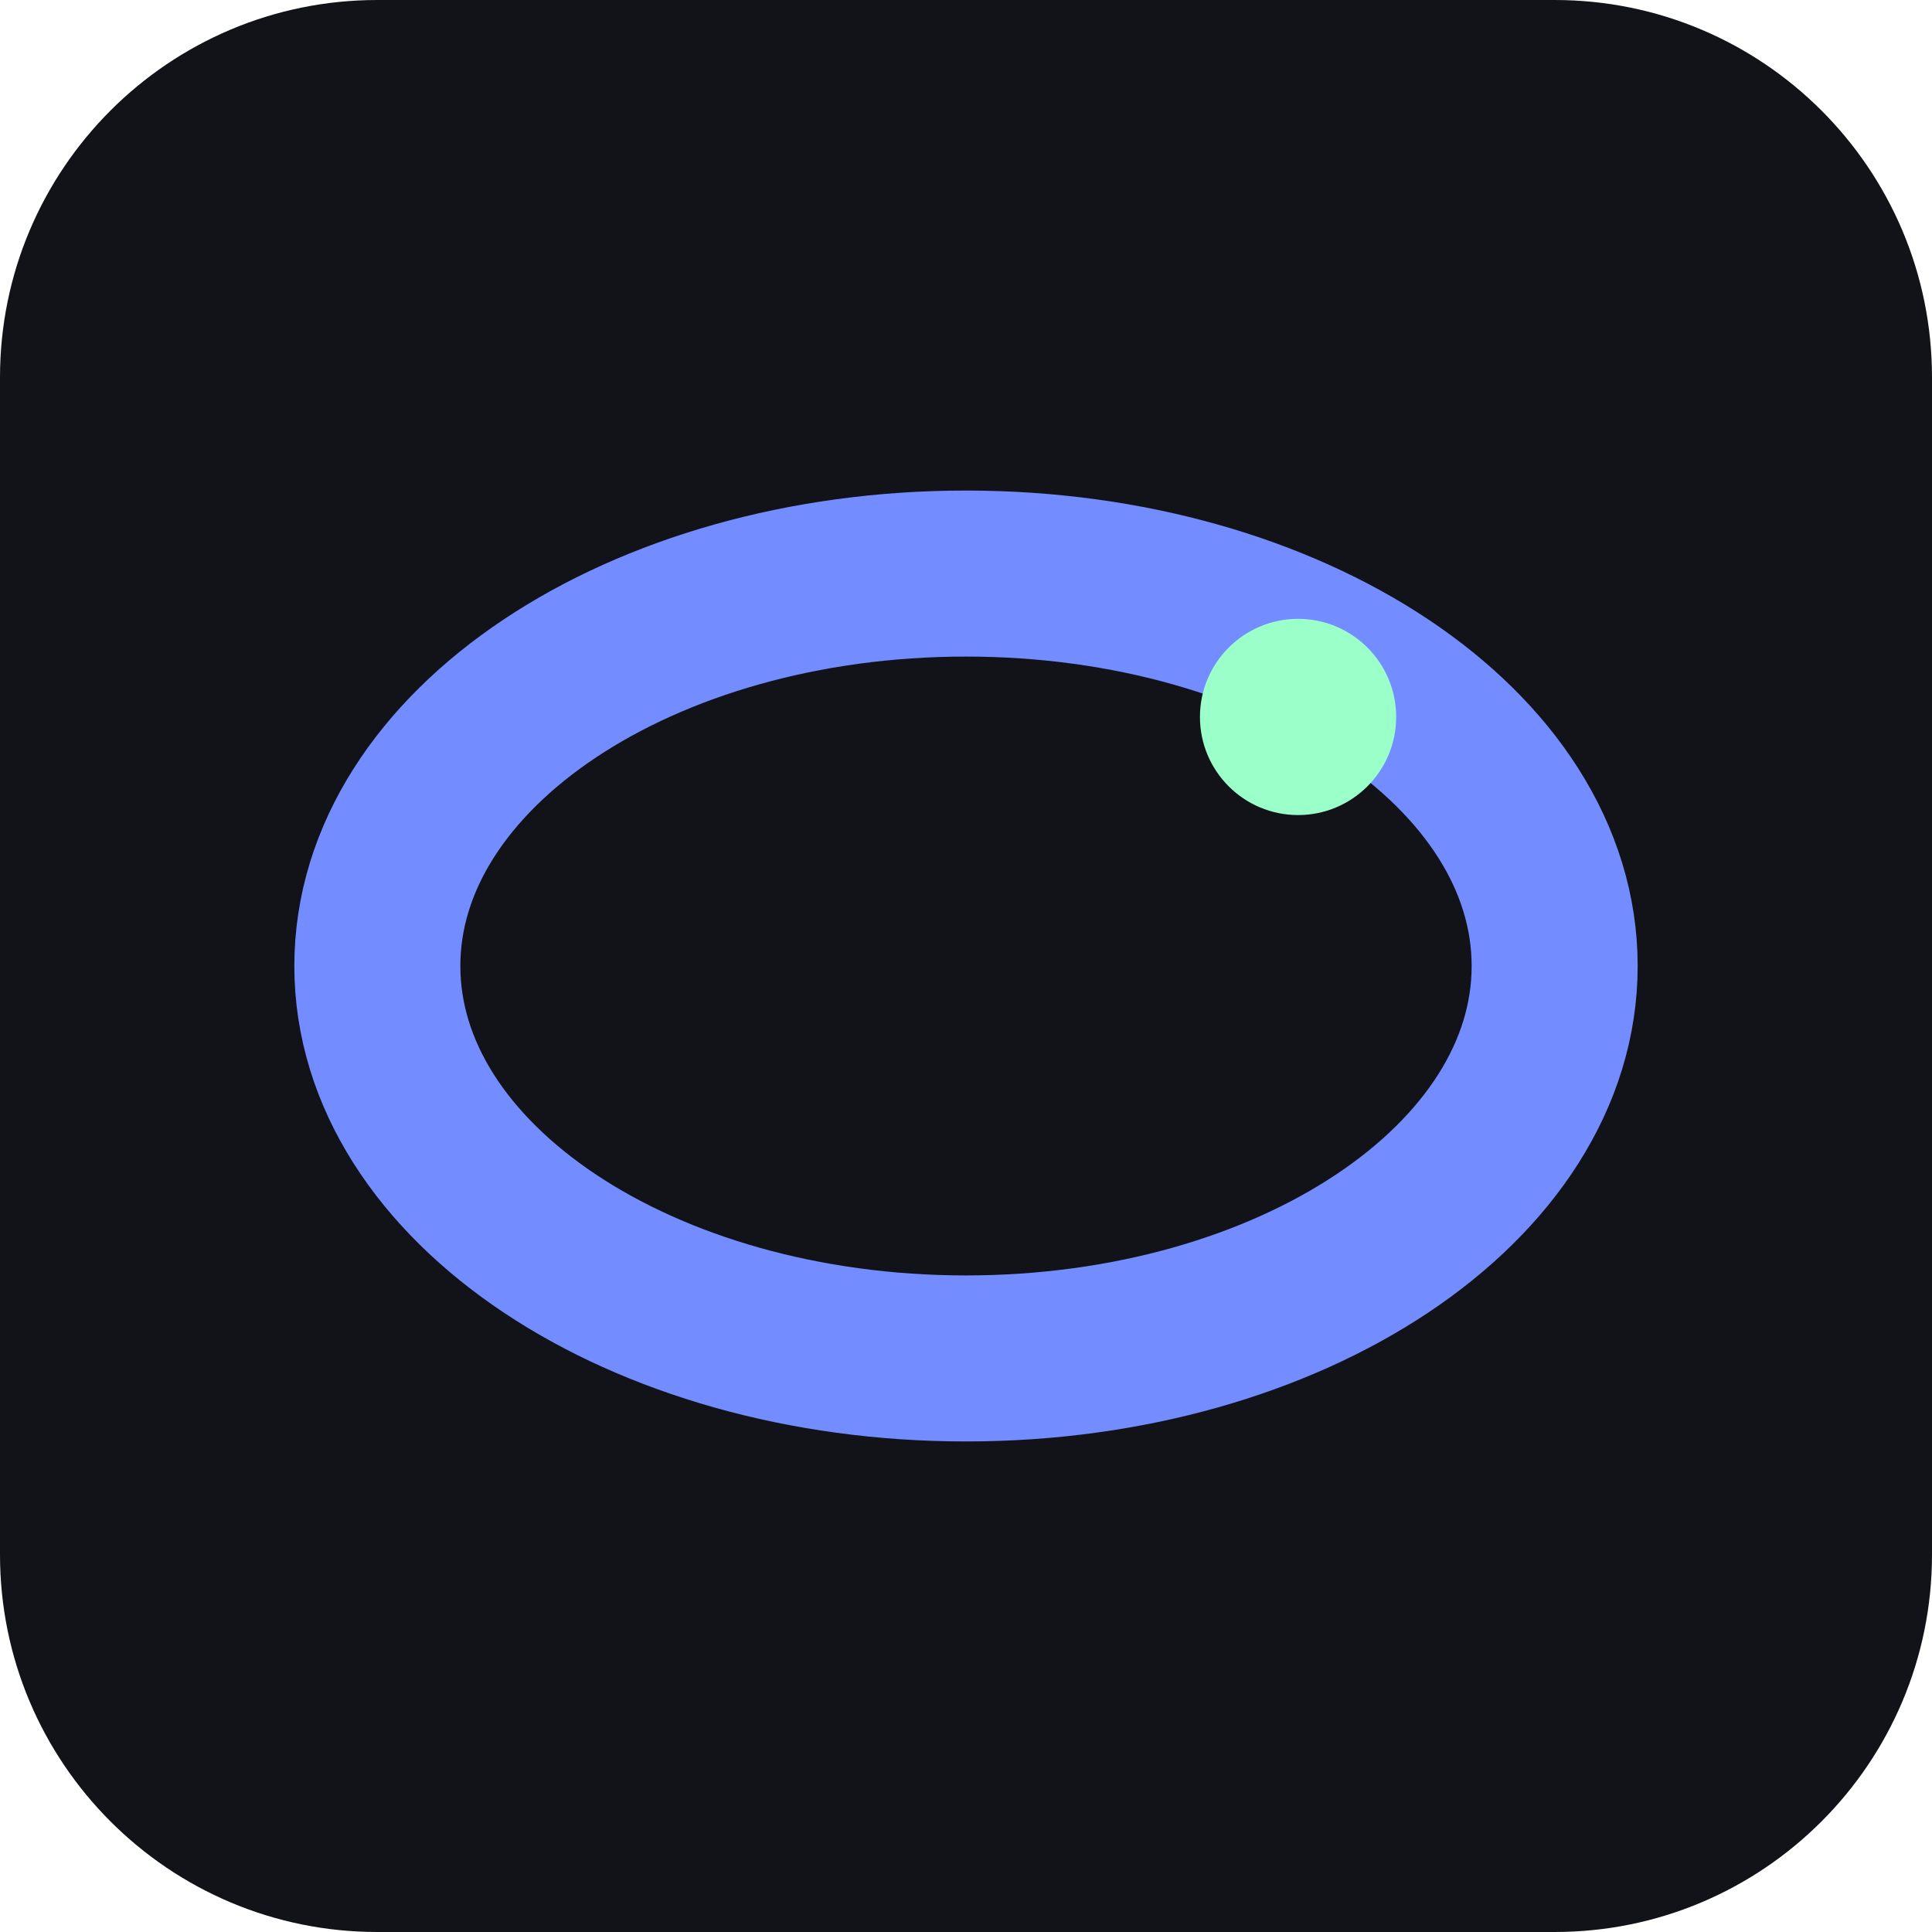
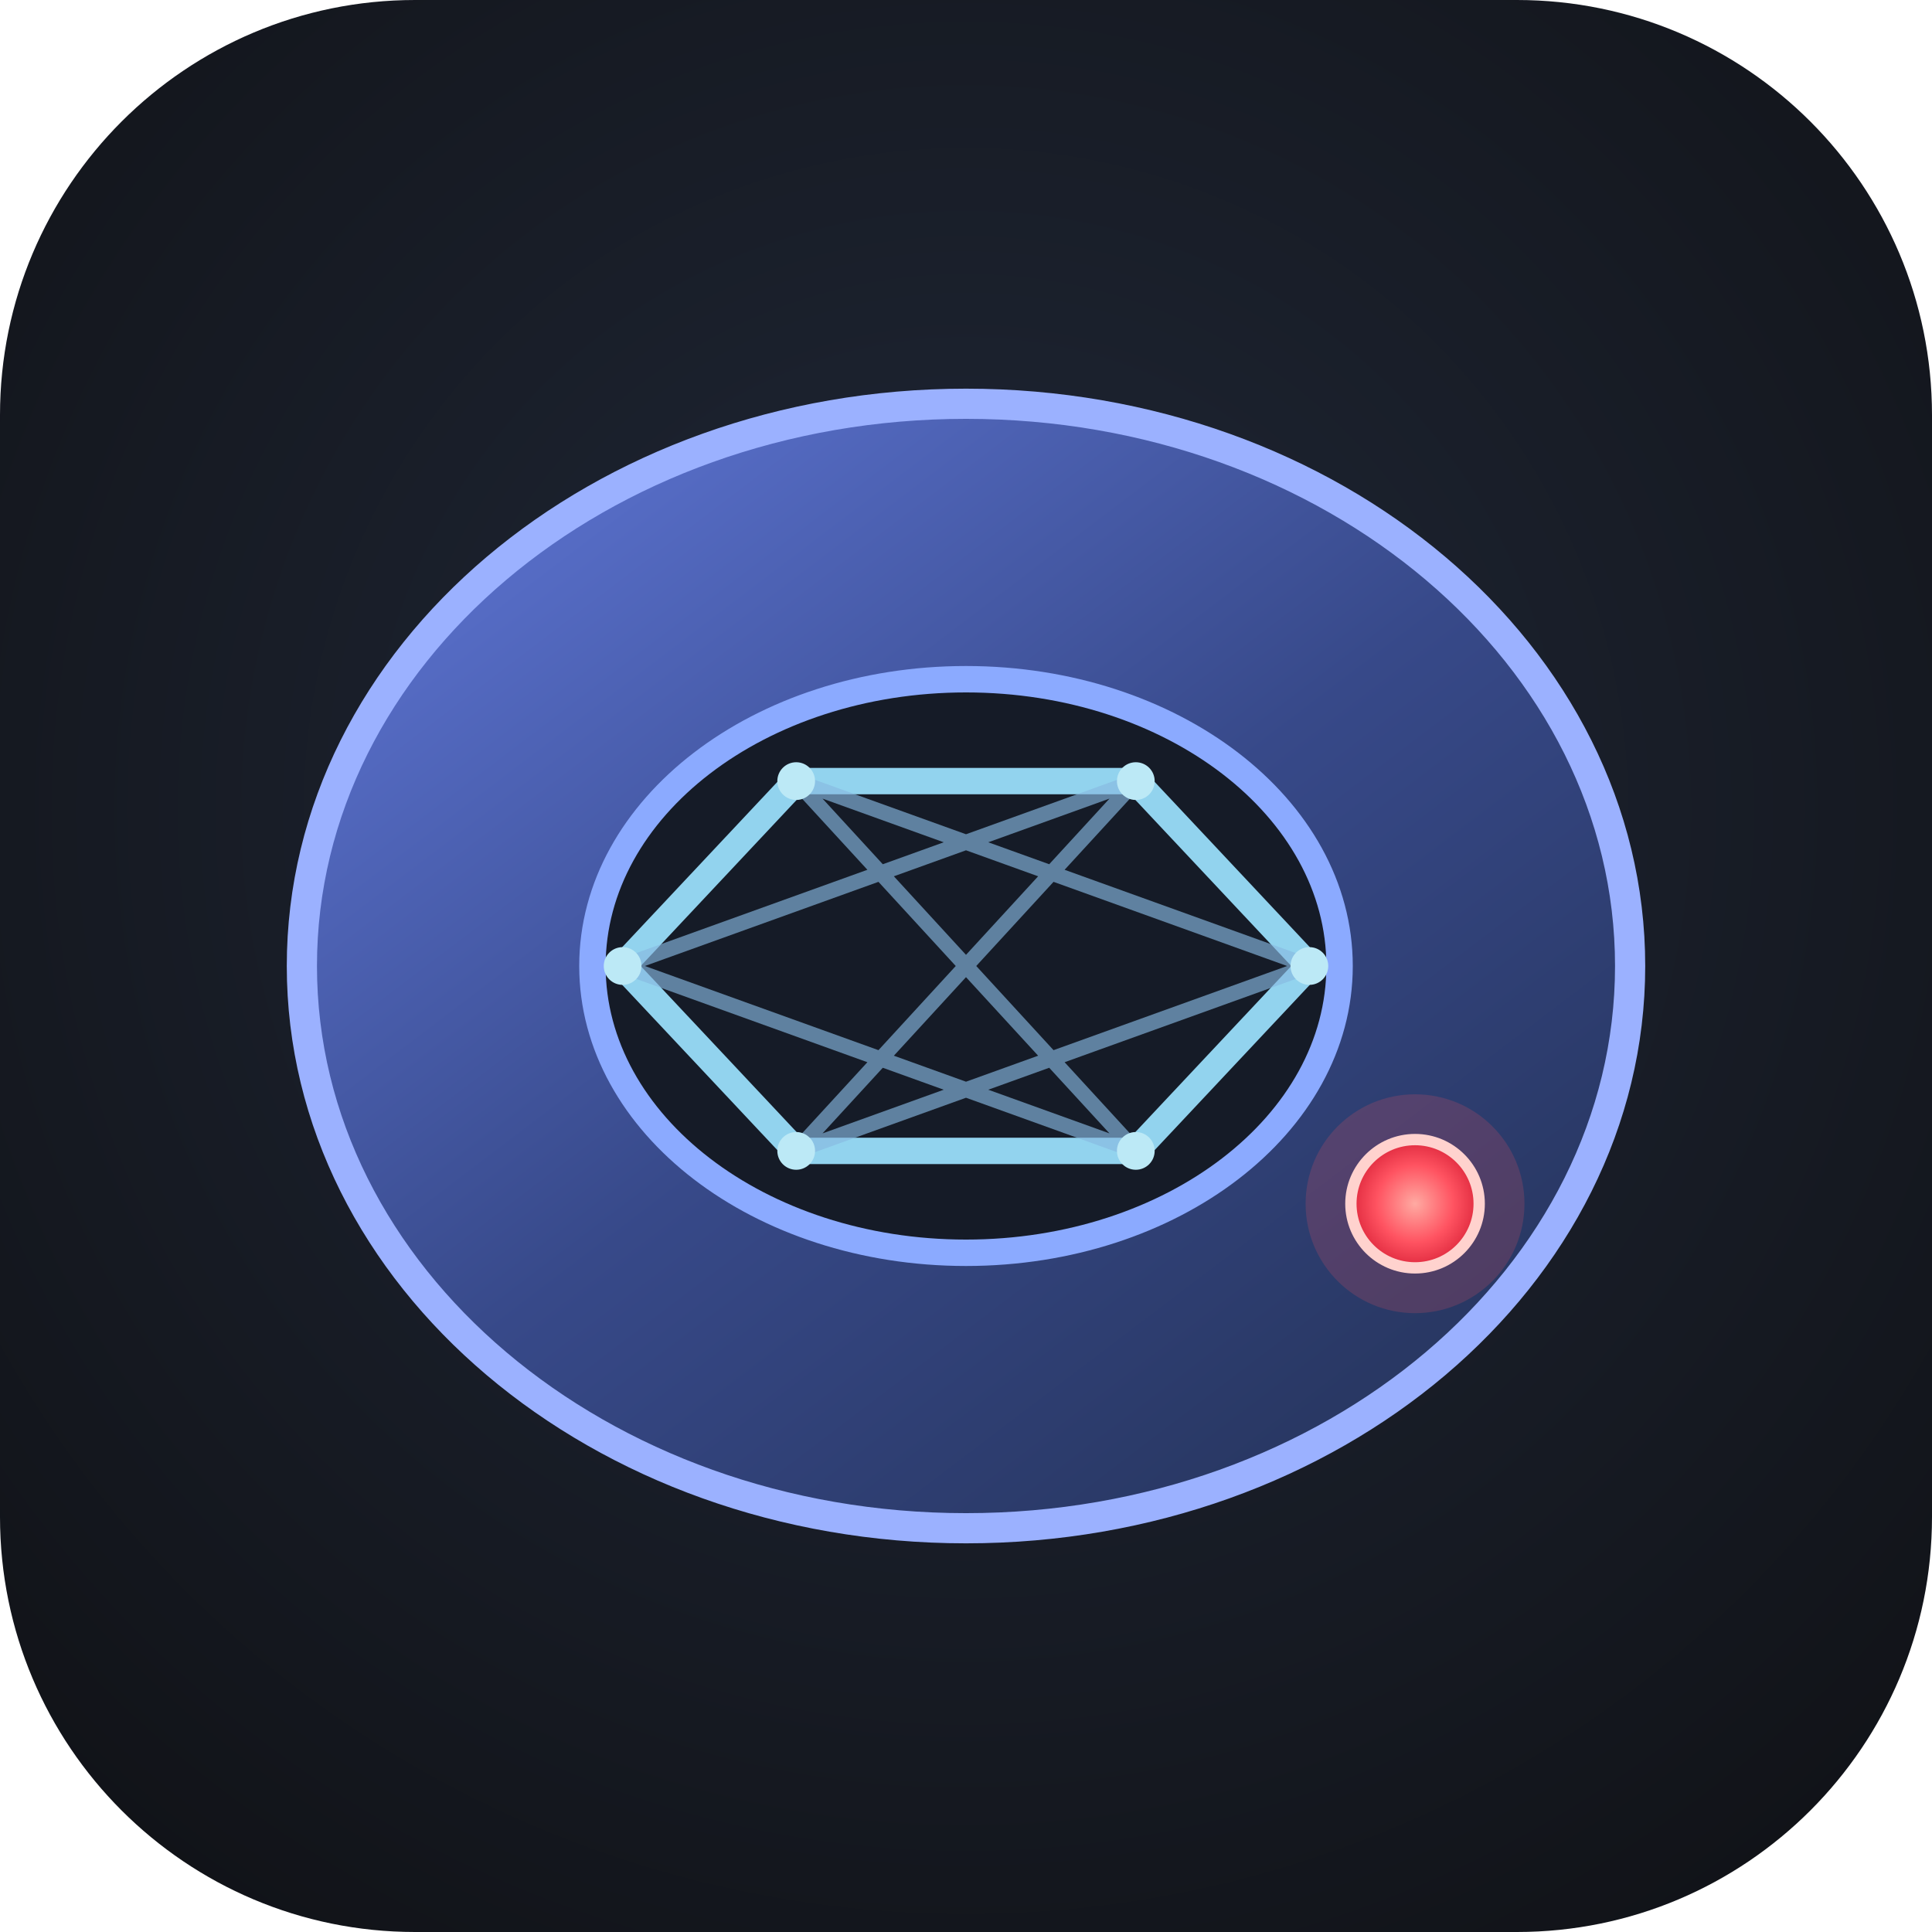
- <svg xmlns="http://www.w3.org/2000/svg" viewBox="0 0 512 512">
-   <rect width="512" height="512" rx="100" fill="#111318" />
-   <ellipse cx="256" cy="256" rx="156" ry="104" fill="none" stroke="#738cff" stroke-width="44" />
-   <circle cx="344" cy="190" r="26" fill="#9affc9" />
+ <svg xmlns="http://www.w3.org/2000/svg" viewBox="0 0 512 512" role="img" aria-label="Torus with chord connections and a red pointer">
+   <defs>
+     <radialGradient id="background" cx="50%" cy="42%" r="68%">
+       <stop stop-color="#202838" />
+       <stop offset="1" stop-color="#111318" />
+     </radialGradient>
+     <linearGradient id="torus" x1="0" y1="0" x2="0.9" y2="1">
+       <stop stop-color="#637bdf" />
+       <stop offset="0.53" stop-color="#374989" />
+       <stop offset="1" stop-color="#243257" />
+     </linearGradient>
+     <radialGradient id="pointer">
+       <stop stop-color="#ffaaa2" />
+       <stop offset="0.6" stop-color="#ff5361" />
+       <stop offset="1" stop-color="#df293e" />
+     </radialGradient>
+   </defs>
+   <rect width="512" height="512" rx="110" fill="url(#background)" />
+   <ellipse cx="256" cy="256" rx="176" ry="149" fill="url(#torus)" />
+   <ellipse cx="256" cy="256" rx="176" ry="149" fill="none" stroke="#9bb1ff" stroke-width="8" />
+   <ellipse cx="256" cy="256" rx="99" ry="76" fill="#151b27" stroke="#8baaff" stroke-width="7" />
+   <path d="M165 256 211 207 301 207 347 256 301 305 211 305Z" fill="none" stroke="#92d3ee" stroke-width="7" stroke-linejoin="round" />
+   <path d="M165 256 301 207M211 207 347 256M301 207 211 305M347 256 211 305M301 305 165 256M211 207 301 305" fill="none" stroke="#87b9e1" stroke-width="4" opacity=".65" />
+   <g fill="#bce9f6">
+     <circle cx="165" cy="256" r="5" />
+     <circle cx="211" cy="207" r="5" />
+     <circle cx="301" cy="207" r="5" />
+     <circle cx="347" cy="256" r="5" />
+     <circle cx="301" cy="305" r="5" />
+     <circle cx="211" cy="305" r="5" />
+   </g>
+   <circle cx="375" cy="319" r="29" fill="#ff525e" opacity=".18" />
+   <circle cx="375" cy="319" r="17" fill="url(#pointer)" stroke="#ffd2ce" stroke-width="3" />
</svg>
